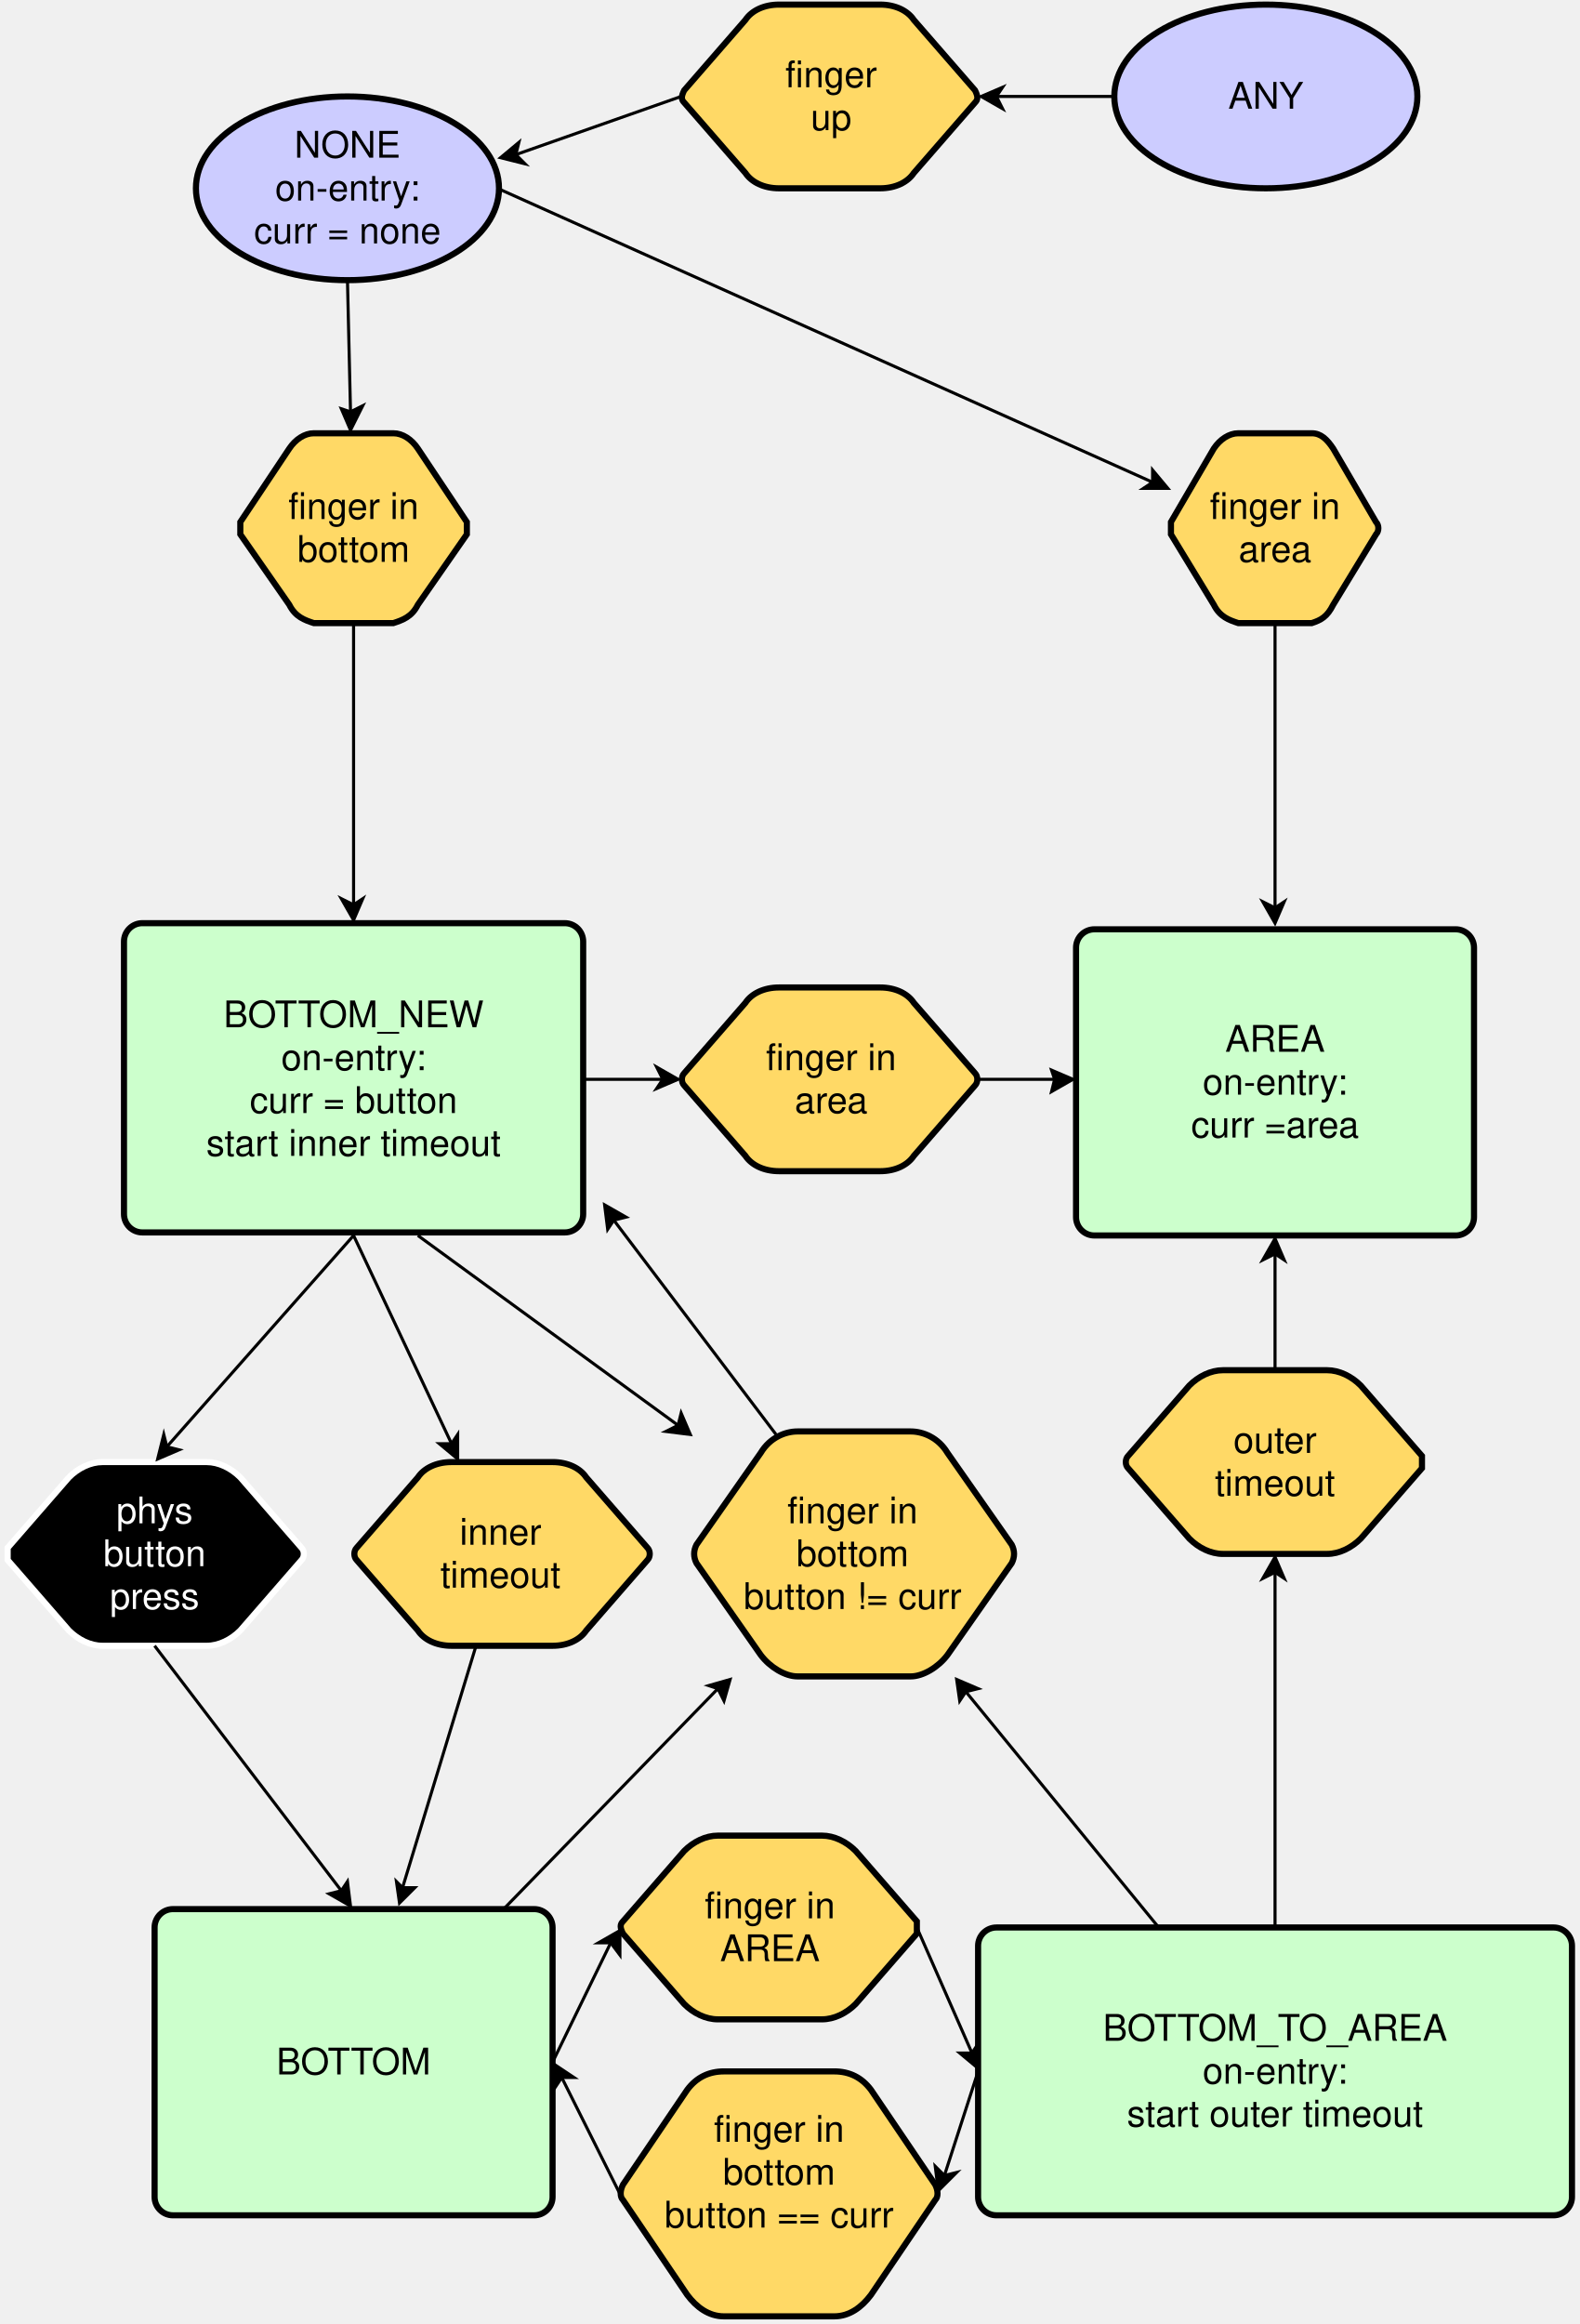
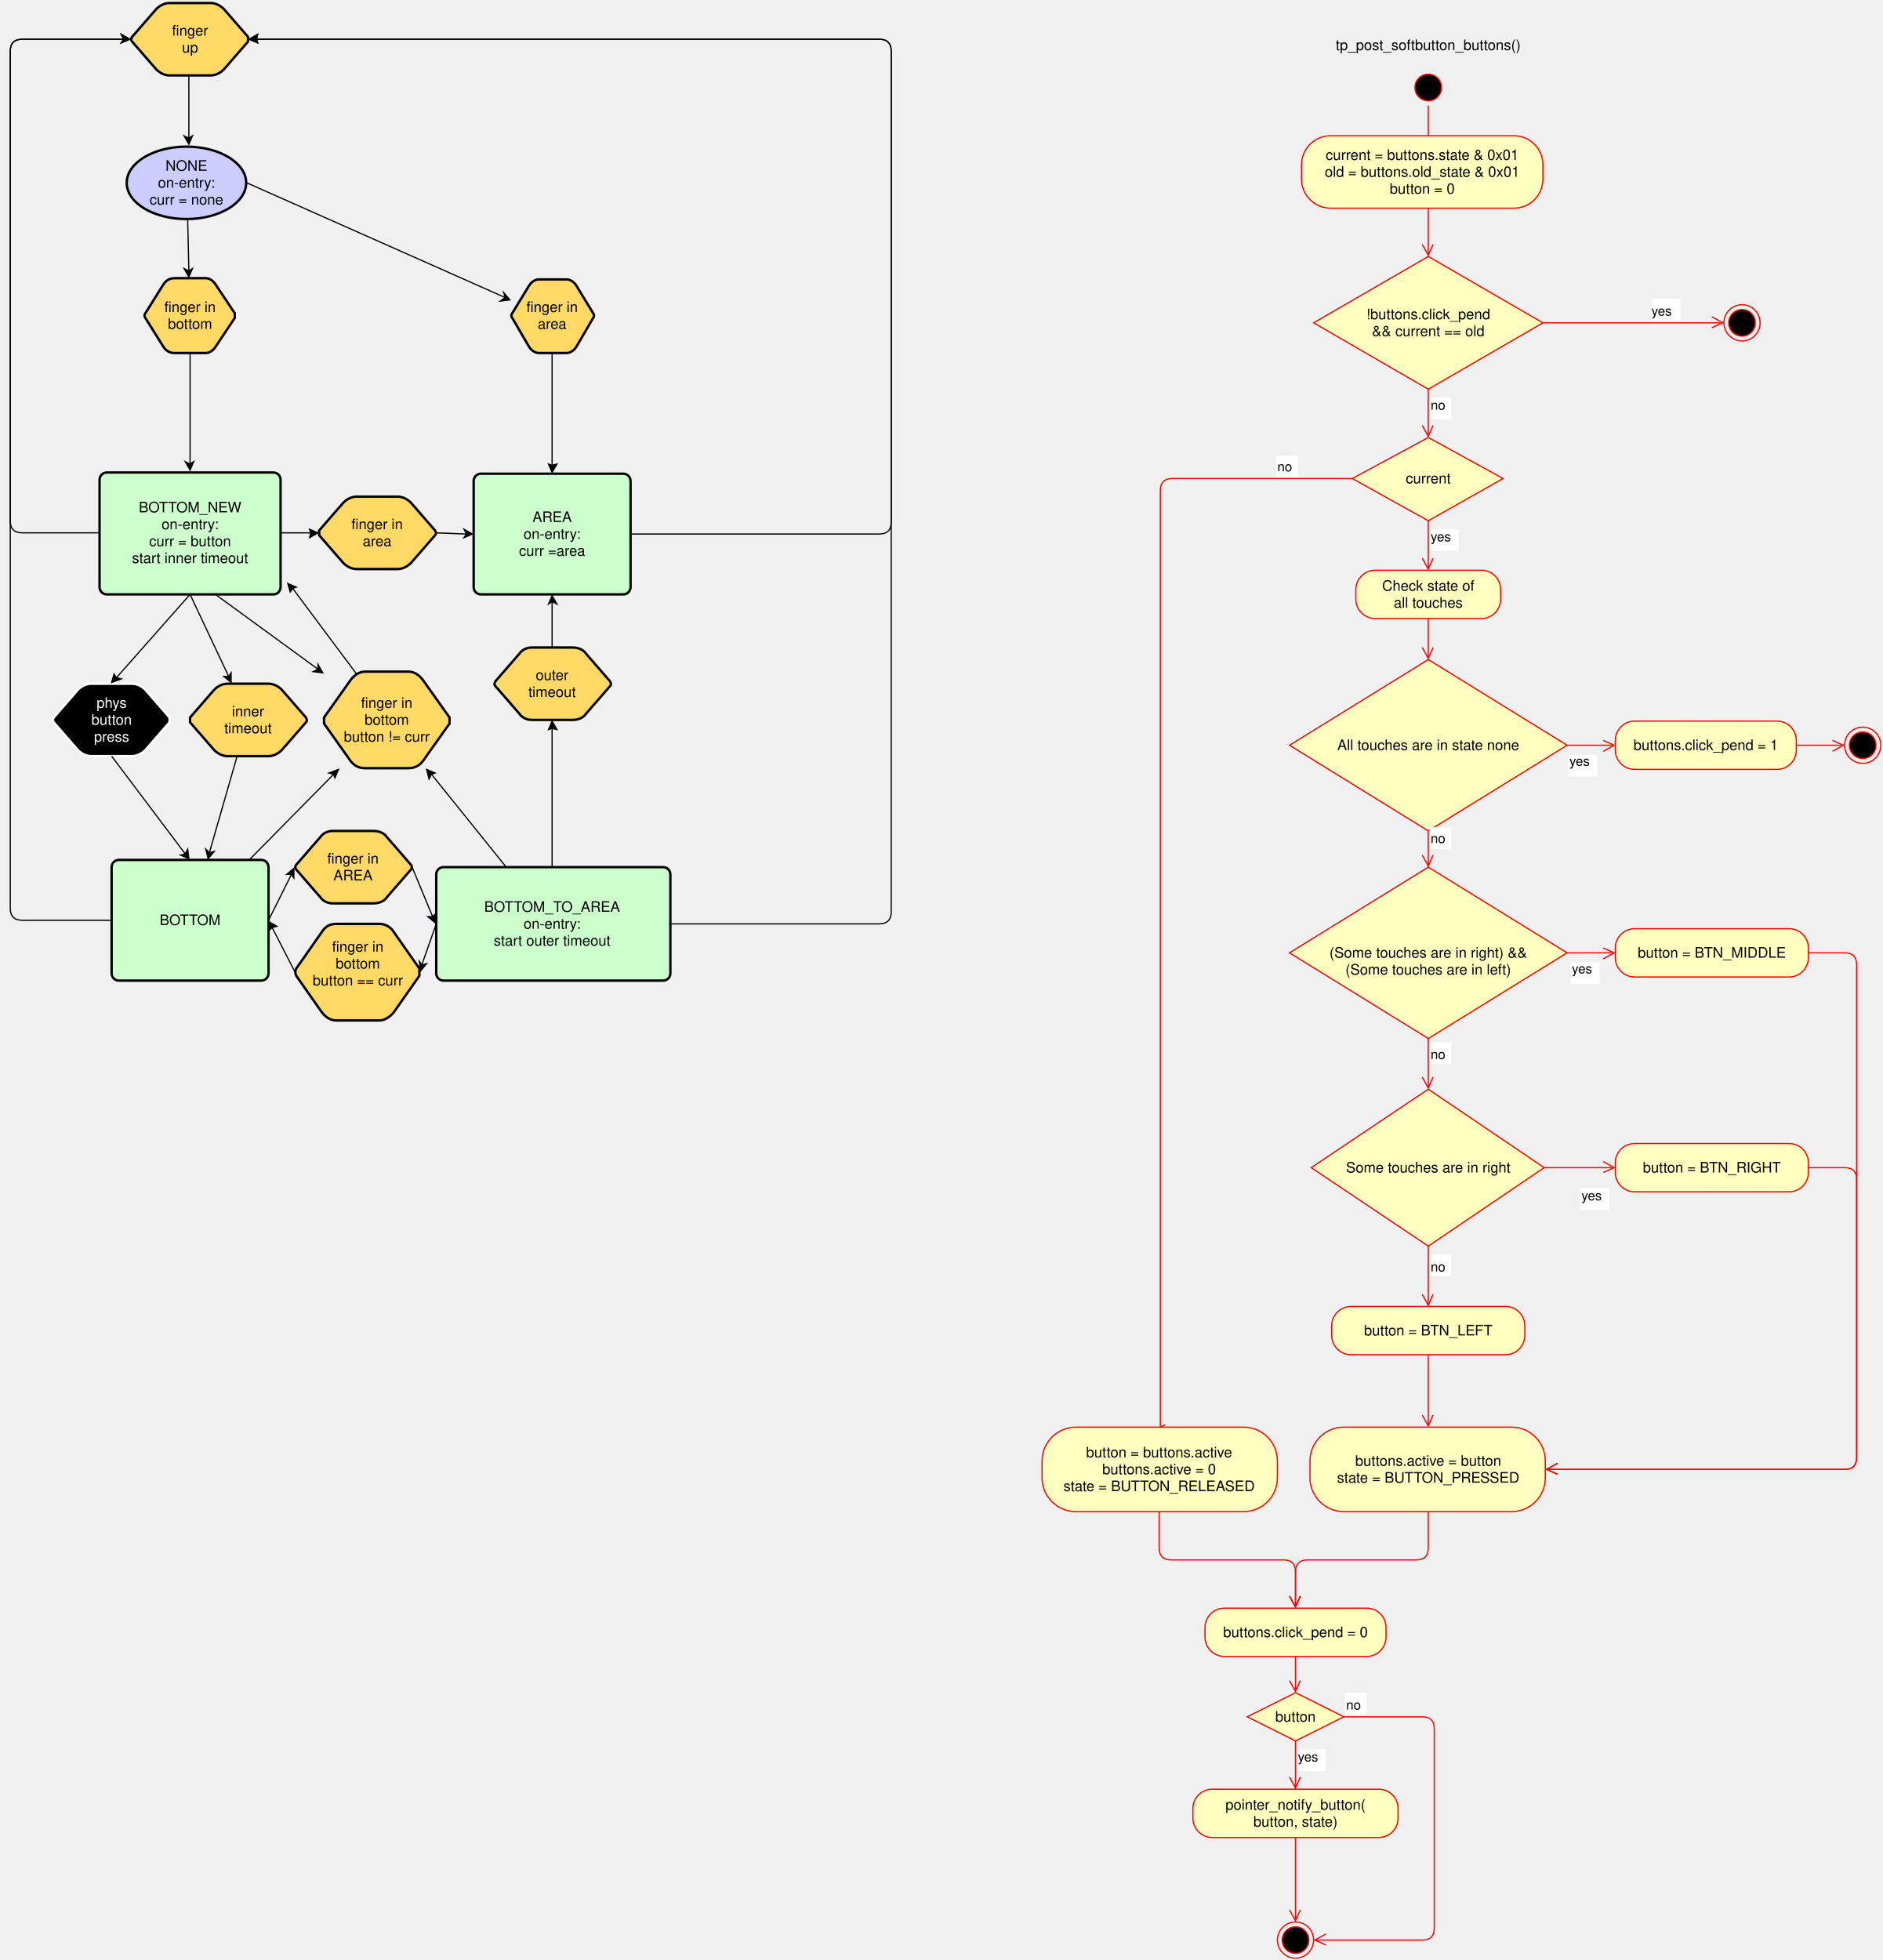
- <svg xmlns="http://www.w3.org/2000/svg" width="516px" height="759px" version="1.1">
+ <svg xmlns="http://www.w3.org/2000/svg" width="1560px" height="1624px" version="1.1">
  <defs />
  <g transform="translate(0.5,0.5)">
-     <path d="M 190 352 L 216 352" fill="none" stroke="#000000" stroke-miterlimit="10" pointer-events="none" />
-     <path d="M 221 352 L 214 355 L 216 352 L 214 348 Z" fill="#000000" stroke="#000000" stroke-miterlimit="10" pointer-events="none" />
-     <ellipse cx="113" cy="61" rx="49.5" ry="30" fill="#ccccff" stroke="#000000" stroke-width="2" pointer-events="none" />
-     <g fill="#000000" font-family="Helvetica" text-anchor="middle" font-size="12px">
-       <text x="113" y="51">
+     <path d="M 232 441 L 257 441" fill="none" stroke="#000000" stroke-miterlimit="10" pointer-events="none" />
+     <path d="M 263 441 L 256 445 L 257 441 L 256 438 Z" fill="#000000" stroke="#000000" stroke-miterlimit="10" pointer-events="none" />
+     <ellipse cx="154" cy="151" rx="49.5" ry="30" fill="#ccccff" stroke="#000000" stroke-width="2" pointer-events="none" />
+     <g fill="#000000" font-family="Helvetica" text-anchor="middle" font-size="12px">
+       <text x="154" y="141">
NONE</text>
-       <text x="113" y="65">
+       <text x="154" y="155">
on-entry:</text>
-       <text x="113" y="79">
+       <text x="154" y="169">
curr = none</text>
    </g>
-     <rect x="40" y="301" width="150" height="101" rx="6" ry="6" fill="#ccffcc" stroke="#000000" stroke-width="2" pointer-events="none" />
-     <g fill="#000000" font-family="Helvetica" text-anchor="middle" font-size="12px">
-       <text x="115" y="335">
+     <rect x="82" y="391" width="150" height="101" rx="6" ry="6" fill="#ccffcc" stroke="#000000" stroke-width="2" pointer-events="none" />
+     <g fill="#000000" font-family="Helvetica" text-anchor="middle" font-size="12px">
+       <text x="157" y="424">
BOTTOM_NEW</text>
-       <text x="115" y="349">
+       <text x="157" y="438">
on-entry:</text>
-       <text x="115" y="363">
+       <text x="157" y="452">
curr = button</text>
-       <text x="115" y="377">
+       <text x="157" y="466">
start inner timeout</text>
    </g>
-     <rect x="351" y="303" width="130" height="100" rx="6" ry="6" fill="#ccffcc" stroke="#000000" stroke-width="2" pointer-events="none" />
-     <g fill="#000000" font-family="Helvetica" text-anchor="middle" font-size="12px">
-       <text x="416" y="343">
+     <rect x="392" y="392" width="130" height="100" rx="6" ry="6" fill="#ccffcc" stroke="#000000" stroke-width="2" pointer-events="none" />
+     <g fill="#000000" font-family="Helvetica" text-anchor="middle" font-size="12px">
+       <text x="457" y="432">
AREA</text>
-       <text x="416" y="357">
+       <text x="457" y="446">
on-entry:</text>
-       <text x="416" y="371">
+       <text x="457" y="460">
curr =area</text>
    </g>
-     <path d="M 243 327 C 245 324 249 322 254 322 L 287 322 C 292 322 296 324 298 327 L 318 350 C 319 351 319 353 318 354 L 298 377 C 296 380 292 382 287 382 L 254 382 C 249 382 245 380 243 377 L 223 354 C 222 353 222 351 223 350 L 243 327 Z" fill="#ffd966" stroke="#000000" stroke-width="2" stroke-miterlimit="10" pointer-events="none" />
-     <g fill="#000000" font-family="Helvetica" text-anchor="middle" font-size="12px">
-       <text x="271" y="349">
- finger in</text>
-       <text x="271" y="363">
+     <path d="M 284 416 C 287 413 291 411 295 411 L 329 411 C 333 411 337 413 340 416 L 360 439 C 361 441 361 442 360 443 L 340 466 C 337 469 333 471 329 471 L 295 471 C 291 471 287 469 284 466 L 264 443 C 264 442 264 441 264 439 L 284 416 Z" fill="#ffd966" stroke="#000000" stroke-width="2" stroke-miterlimit="10" pointer-events="none" />
+     <g fill="#000000" font-family="Helvetica" text-anchor="middle" font-size="12px">
+       <text x="312" y="438">
+ finger in</text>
+       <text x="312" y="452">
area</text>
    </g>
-     <rect x="50" y="623" width="130" height="100" rx="6" ry="6" fill="#ccffcc" stroke="#000000" stroke-width="2" pointer-events="none" />
-     <g fill="#000000" font-family="Helvetica" text-anchor="middle" font-size="12px">
-       <text x="115" y="677">
+     <rect x="92" y="712" width="130" height="100" rx="6" ry="6" fill="#ccffcc" stroke="#000000" stroke-width="2" pointer-events="none" />
+     <g fill="#000000" font-family="Helvetica" text-anchor="middle" font-size="12px">
+       <text x="157" y="766">
BOTTOM</text>
    </g>
-     <path d="M 243 6 C 245 3 249 1 254 1 L 287 1 C 292 1 296 3 298 6 L 318 29 C 319 31 319 32 318 33 L 298 56 C 296 59 292 61 287 61 L 254 61 C 249 61 245 59 243 56 L 223 33 C 222 32 222 31 223 29 L 243 6 Z" fill="#ffd966" stroke="#000000" stroke-width="2" stroke-miterlimit="10" pointer-events="none" />
-     <g fill="#000000" font-family="Helvetica" text-anchor="middle" font-size="12px">
-       <text x="271" y="28">
+     <path d="M 129 7 C 132 4 136 2 140 2 L 174 2 C 178 2 182 4 185 7 L 205 30 C 205 31 205 33 205 34 L 185 57 C 182 60 178 62 174 62 L 140 62 C 136 62 132 60 129 57 L 109 34 C 108 33 108 31 109 30 L 129 7 Z" fill="#ffd966" stroke="#000000" stroke-width="2" stroke-miterlimit="10" pointer-events="none" />
+     <g fill="#000000" font-family="Helvetica" text-anchor="middle" font-size="12px">
+       <text x="157" y="29">
finger</text>
-       <text x="271" y="42">
+       <text x="157" y="43">
up</text>
    </g>
-     <path d="M 22 482 C 25 479 29 477 33 477 L 67 477 C 71 477 75 479 78 482 L 98 505 C 99 506 99 508 98 509 L 78 532 C 75 535 71 537 67 537 L 33 537 C 29 537 25 535 22 532 L 2 509 C 2 508 2 506 2 505 L 22 482 Z" fill="#000000" stroke="#ffffff" stroke-width="2" stroke-miterlimit="10" pointer-events="none" />
+     <path d="M 64 571 C 67 568 71 566 75 566 L 109 566 C 113 566 117 568 120 571 L 140 594 C 140 596 140 597 140 598 L 120 621 C 117 624 113 626 109 626 L 75 626 C 71 626 67 624 64 621 L 44 598 C 43 597 43 596 44 594 L 64 571 Z" fill="#000000" stroke="#ffffff" stroke-width="2" stroke-miterlimit="10" pointer-events="none" />
    <g fill="#FFFFFF" font-family="Helvetica" text-anchor="middle" font-size="12px">
-       <text x="50" y="497">
+       <text x="92" y="586">
phys</text>
-       <text x="50" y="511">
+       <text x="92" y="600">
button</text>
-       <text x="50" y="525">
+       <text x="92" y="614">
press</text>
    </g>
-     <path d="M 319 352 L 344 352" fill="none" stroke="#000000" stroke-miterlimit="10" pointer-events="none" />
-     <path d="M 350 352 L 343 356 L 344 352 L 343 349 Z" fill="#000000" stroke="#000000" stroke-miterlimit="10" pointer-events="none" />
-     <path d="M 136 482 C 138 479 142 477 147 477 L 180 477 C 185 477 189 479 191 482 L 211 505 C 212 506 212 508 211 509 L 191 532 C 189 535 185 537 180 537 L 147 537 C 142 537 138 535 136 532 L 116 509 C 115 508 115 506 116 505 L 136 482 Z" fill="#ffd966" stroke="#000000" stroke-width="2" stroke-miterlimit="10" pointer-events="none" />
-     <g fill="#000000" font-family="Helvetica" text-anchor="middle" font-size="12px">
-       <text x="163" y="504">
+     <path d="M 361 441 L 386 442" fill="none" stroke="#000000" stroke-miterlimit="10" pointer-events="none" />
+     <path d="M 391 442 L 384 445 L 386 442 L 384 438 Z" fill="#000000" stroke="#000000" stroke-miterlimit="10" pointer-events="none" />
+     <path d="M 177 571 C 180 568 184 566 188 566 L 222 566 C 226 566 230 568 233 571 L 253 594 C 254 596 254 597 253 598 L 233 621 C 230 624 226 626 222 626 L 188 626 C 184 626 180 624 177 621 L 157 598 C 157 597 157 596 157 594 L 177 571 Z" fill="#ffd966" stroke="#000000" stroke-width="2" stroke-miterlimit="10" pointer-events="none" />
+     <g fill="#000000" font-family="Helvetica" text-anchor="middle" font-size="12px">
+       <text x="205" y="593">
inner</text>
-       <text x="163" y="518">
+       <text x="205" y="607">
timeout</text>
    </g>
-     <path d="M 115 403 L 147 471" fill="none" stroke="#000000" stroke-miterlimit="10" pointer-events="none" />
-     <path d="M 149 476 L 143 471 L 147 471 L 149 468 Z" fill="#000000" stroke="#000000" stroke-miterlimit="10" pointer-events="none" />
-     <path d="M 155 537 L 131 616" fill="none" stroke="#000000" stroke-miterlimit="10" pointer-events="none" />
-     <path d="M 130 621 L 129 614 L 131 616 L 135 616 Z" fill="#000000" stroke="#000000" stroke-miterlimit="10" pointer-events="none" />
-     <path d="M 223 604 C 226 601 230 599 234 599 L 268 599 C 272 599 276 601 279 604 L 299 627 C 299 628 299 629 299 631 L 279 654 C 276 657 272 659 268 659 L 234 659 C 230 659 226 657 223 654 L 203 631 C 202 629 202 628 203 627 L 223 604 Z" fill="#ffd966" stroke="#000000" stroke-width="2" stroke-miterlimit="10" pointer-events="none" />
-     <g fill="#000000" font-family="Helvetica" text-anchor="middle" font-size="12px">
-       <text x="251" y="626">
- finger in</text>
-       <text x="251" y="640">
+     <path d="M 157 492 L 189 560" fill="none" stroke="#000000" stroke-miterlimit="10" pointer-events="none" />
+     <path d="M 191 565 L 185 560 L 189 560 L 191 557 Z" fill="#000000" stroke="#000000" stroke-miterlimit="10" pointer-events="none" />
+     <path d="M 196 626 L 173 706" fill="none" stroke="#000000" stroke-miterlimit="10" pointer-events="none" />
+     <path d="M 172 711 L 170 703 L 173 706 L 177 705 Z" fill="#000000" stroke="#000000" stroke-miterlimit="10" pointer-events="none" />
+     <path d="M 265 693 C 267 690 271 688 275 688 L 309 688 C 314 688 318 690 320 693 L 340 716 C 341 717 341 719 340 720 L 320 743 C 318 746 314 748 309 748 L 275 748 C 271 748 267 746 265 743 L 245 720 C 244 719 244 717 245 716 L 265 693 Z" fill="#ffd966" stroke="#000000" stroke-width="2" stroke-miterlimit="10" pointer-events="none" />
+     <g fill="#000000" font-family="Helvetica" text-anchor="middle" font-size="12px">
+       <text x="292" y="715">
+ finger in</text>
+       <text x="292" y="729">
AREA</text>
    </g>
-     <path d="M 180 673 L 199 634" fill="none" stroke="#000000" stroke-miterlimit="10" pointer-events="none" />
-     <path d="M 202 630 L 202 638 L 199 634 L 195 634 Z" fill="#000000" stroke="#000000" stroke-miterlimit="10" pointer-events="none" />
-     <rect x="319" y="629" width="194" height="94" rx="6" ry="6" fill="#ccffcc" stroke="#000000" stroke-width="2" pointer-events="none" />
-     <g fill="#000000" font-family="Helvetica" text-anchor="middle" font-size="12px">
-       <text x="416" y="666">
+     <path d="M 222 762 L 241 724" fill="none" stroke="#000000" stroke-miterlimit="10" pointer-events="none" />
+     <path d="M 243 719 L 243 727 L 241 724 L 237 724 Z" fill="#000000" stroke="#000000" stroke-miterlimit="10" pointer-events="none" />
+     <rect x="361" y="718" width="194" height="94" rx="6" ry="6" fill="#ccffcc" stroke="#000000" stroke-width="2" pointer-events="none" />
+     <g fill="#000000" font-family="Helvetica" text-anchor="middle" font-size="12px">
+       <text x="457" y="755">
BOTTOM_TO_AREA</text>
-       <text x="416" y="680">
+       <text x="457" y="769">
on-entry:</text>
-       <text x="416" y="694">
+       <text x="457" y="783">
start outer timeout</text>
    </g>
-     <path d="M 299 629 L 317 670" fill="none" stroke="#000000" stroke-miterlimit="10" pointer-events="none" />
-     <path d="M 319 675 L 313 670 L 317 670 L 319 667 Z" fill="#000000" stroke="#000000" stroke-miterlimit="10" pointer-events="none" />
-     <path d="M 388 452 C 391 449 395 447 399 447 L 433 447 C 437 447 441 449 444 452 L 464 475 C 464 476 464 478 464 479 L 444 502 C 441 505 437 507 433 507 L 399 507 C 395 507 391 505 388 502 L 368 479 C 367 478 367 476 368 475 L 388 452 Z" fill="#ffd966" stroke="#000000" stroke-width="2" stroke-miterlimit="10" pointer-events="none" />
-     <g fill="#000000" font-family="Helvetica" text-anchor="middle" font-size="12px">
-       <text x="416" y="474">
+     <path d="M 341 718 L 358 759" fill="none" stroke="#000000" stroke-miterlimit="10" pointer-events="none" />
+     <path d="M 360 764 L 354 759 L 358 759 L 361 756 Z" fill="#000000" stroke="#000000" stroke-miterlimit="10" pointer-events="none" />
+     <path d="M 430 541 C 432 538 436 536 440 536 L 474 536 C 479 536 483 538 485 541 L 505 564 C 506 566 506 567 505 568 L 485 591 C 483 594 479 596 474 596 L 440 596 C 436 596 432 594 430 591 L 410 568 C 409 567 409 566 410 564 L 430 541 Z" fill="#ffd966" stroke="#000000" stroke-width="2" stroke-miterlimit="10" pointer-events="none" />
+     <g fill="#000000" font-family="Helvetica" text-anchor="middle" font-size="12px">
+       <text x="457" y="563">
outer</text>
-       <text x="416" y="488">
+       <text x="457" y="577">
timeout</text>
    </g>
-     <path d="M 416 629 L 416 513" fill="none" stroke="#000000" stroke-miterlimit="10" pointer-events="none" />
-     <path d="M 416 508 L 419 515 L 416 513 L 412 515 Z" fill="#000000" stroke="#000000" stroke-miterlimit="10" pointer-events="none" />
-     <path d="M 416 447 L 416 409" fill="none" stroke="#000000" stroke-miterlimit="10" pointer-events="none" />
-     <path d="M 416 404 L 419 411 L 416 409 L 412 411 Z" fill="#000000" stroke="#000000" stroke-miterlimit="10" pointer-events="none" />
-     <path d="M 94 146 C 96 143 99 141 102 141 L 128 141 C 131 141 134 143 136 146 L 152 170 C 152 171 152 172 152 174 L 136 197 C 134 201 131 202 128 203 L 102 203 C 99 202 96 201 94 197 L 78 174 C 78 172 78 171 78 170 L 94 146 Z" fill="#ffd966" stroke="#000000" stroke-width="2" stroke-miterlimit="10" pointer-events="none" />
-     <g fill="#000000" font-family="Helvetica" text-anchor="middle" font-size="12px">
-       <text x="115" y="169">
- finger in</text>
-       <text x="115" y="183">
+     <path d="M 457 718 L 457 603" fill="none" stroke="#000000" stroke-miterlimit="10" pointer-events="none" />
+     <path d="M 457 597 L 461 604 L 457 603 L 454 604 Z" fill="#000000" stroke="#000000" stroke-miterlimit="10" pointer-events="none" />
+     <path d="M 457 536 L 457 498" fill="none" stroke="#000000" stroke-miterlimit="10" pointer-events="none" />
+     <path d="M 457 493 L 461 500 L 457 498 L 454 500 Z" fill="#000000" stroke="#000000" stroke-miterlimit="10" pointer-events="none" />
+     <path d="M 135 235 C 137 232 140 230 144 230 L 170 230 C 173 230 176 232 178 235 L 194 259 C 194 260 194 262 194 263 L 178 287 C 176 290 173 292 170 292 L 144 292 C 140 292 137 290 135 287 L 120 263 C 119 262 119 260 120 259 L 135 235 Z" fill="#ffd966" stroke="#000000" stroke-width="2" stroke-miterlimit="10" pointer-events="none" />
+     <g fill="#000000" font-family="Helvetica" text-anchor="middle" font-size="12px">
+       <text x="157" y="258">
+ finger in</text>
+       <text x="157" y="272">
bottom</text>
    </g>
-     <path d="M 113 91 L 114 134" fill="none" stroke="#000000" stroke-miterlimit="10" pointer-events="none" />
-     <path d="M 114 140 L 111 133 L 114 134 L 118 132 Z" fill="#000000" stroke="#000000" stroke-miterlimit="10" pointer-events="none" />
-     <path d="M 115 203 L 115 295" fill="none" stroke="#000000" stroke-miterlimit="10" pointer-events="none" />
-     <path d="M 115 300 L 111 293 L 115 295 L 118 293 Z" fill="#000000" stroke="#000000" stroke-miterlimit="10" pointer-events="none" />
-     <path d="M 396 146 C 398 143 401 141 404 141 L 428 141 C 431 141 433 143 435 146 L 449 170 C 450 171 450 173 449 174 L 435 197 C 433 201 431 202 428 203 L 404 203 C 401 202 398 201 396 197 L 382 174 C 382 173 382 171 382 170 L 396 146 Z" fill="#ffd966" stroke="#000000" stroke-width="2" stroke-miterlimit="10" pointer-events="none" />
-     <g fill="#000000" font-family="Helvetica" text-anchor="middle" font-size="12px">
-       <text x="416" y="169">
- finger in</text>
-       <text x="416" y="183">
+     <path d="M 155 181 L 156 224" fill="none" stroke="#000000" stroke-miterlimit="10" pointer-events="none" />
+     <path d="M 156 229 L 152 222 L 156 224 L 159 222 Z" fill="#000000" stroke="#000000" stroke-miterlimit="10" pointer-events="none" />
+     <path d="M 157 292 L 157 384" fill="none" stroke="#000000" stroke-miterlimit="10" pointer-events="none" />
+     <path d="M 157 389 L 153 382 L 157 384 L 160 382 Z" fill="#000000" stroke="#000000" stroke-miterlimit="10" pointer-events="none" />
+     <path d="M 438 236 C 440 233 443 231 446 231 L 469 231 C 472 231 475 233 477 236 L 491 259 C 492 260 492 262 491 263 L 477 287 C 475 290 472 292 469 292 L 446 292 C 443 292 440 290 438 287 L 424 263 C 423 262 423 260 424 259 L 438 236 Z" fill="#ffd966" stroke="#000000" stroke-width="2" stroke-miterlimit="10" pointer-events="none" />
+     <g fill="#000000" font-family="Helvetica" text-anchor="middle" font-size="12px">
+       <text x="457" y="258">
+ finger in</text>
+       <text x="457" y="272">
area</text>
    </g>
-     <path d="M 416 203 L 416 296" fill="none" stroke="#000000" stroke-miterlimit="10" pointer-events="none" />
-     <path d="M 416 301 L 412 294 L 416 296 L 419 294 Z" fill="#000000" stroke="#000000" stroke-miterlimit="10" pointer-events="none" />
-     <path d="M 162 61 L 376 157" fill="none" stroke="#000000" stroke-miterlimit="10" pointer-events="none" />
-     <path d="M 381 159 L 373 159 L 376 157 L 376 153 Z" fill="#000000" stroke="#000000" stroke-miterlimit="10" pointer-events="none" />
-     <path d="M 248 474 C 251 469 256 467 260 467 L 297 467 C 301 467 306 469 309 474 L 330 504 C 331 506 331 508 330 510 L 309 540 C 306 544 301 547 297 547 L 260 547 C 256 547 251 544 248 540 L 227 510 C 226 508 226 506 227 504 L 248 474 Z" fill="#ffd966" stroke="#000000" stroke-width="2" stroke-miterlimit="10" pointer-events="none" />
-     <g fill="#000000" font-family="Helvetica" text-anchor="middle" font-size="12px">
-       <text x="278" y="497">
- finger in</text>
-       <text x="278" y="511">
+     <path d="M 457 292 L 457 385" fill="none" stroke="#000000" stroke-miterlimit="10" pointer-events="none" />
+     <path d="M 457 391 L 454 384 L 457 385 L 461 384 Z" fill="#000000" stroke="#000000" stroke-miterlimit="10" pointer-events="none" />
+     <path d="M 204 151 L 418 246" fill="none" stroke="#000000" stroke-miterlimit="10" pointer-events="none" />
+     <path d="M 422 248 L 414 249 L 418 246 L 417 242 Z" fill="#000000" stroke="#000000" stroke-miterlimit="10" pointer-events="none" />
+     <path d="M 290 563 C 293 559 297 556 302 556 L 338 556 C 343 556 347 559 350 563 L 372 594 C 372 595 372 597 372 599 L 350 630 C 347 634 343 636 338 636 L 302 636 C 297 636 293 634 290 630 L 268 599 C 268 597 268 595 268 594 L 290 563 Z" fill="#ffd966" stroke="#000000" stroke-width="2" stroke-miterlimit="10" pointer-events="none" />
+     <g fill="#000000" font-family="Helvetica" text-anchor="middle" font-size="12px">
+       <text x="320" y="586">
+ finger in</text>
+       <text x="320" y="600">
bottom</text>
-       <text x="278" y="525">
+       <text x="320" y="614">
button != curr</text>
    </g>
-     <path d="M 253 468 L 200 398" fill="none" stroke="#000000" stroke-miterlimit="10" pointer-events="none" />
-     <path d="M 197 393 L 204 397 L 200 398 L 198 401 Z" fill="#000000" stroke="#000000" stroke-miterlimit="10" pointer-events="none" />
-     <path d="M 378 629 L 315 552" fill="none" stroke="#000000" stroke-miterlimit="10" pointer-events="none" />
-     <path d="M 312 548 L 319 551 L 315 552 L 313 555 Z" fill="#000000" stroke="#000000" stroke-miterlimit="10" pointer-events="none" />
-     <ellipse cx="413" cy="31" rx="49.5" ry="30" fill="#ccccff" stroke="#000000" stroke-width="2" pointer-events="none" />
-     <g fill="#000000" font-family="Helvetica" text-anchor="middle" font-size="12px">
-       <text x="413" y="35">
- ANY</text>
-     </g>
-     <path d="M 364 31 L 325 31" fill="none" stroke="#000000" stroke-miterlimit="10" pointer-events="none" />
-     <path d="M 320 31 L 327 28 L 325 31 L 327 35 Z" fill="#000000" stroke="#000000" stroke-miterlimit="10" pointer-events="none" />
-     <path d="M 222 31 L 168 50" fill="none" stroke="#000000" stroke-miterlimit="10" pointer-events="none" />
-     <path d="M 163 51 L 169 46 L 168 50 L 171 53 Z" fill="#000000" stroke="#000000" stroke-miterlimit="10" pointer-events="none" />
-     <path d="M 50 537 L 111 617" fill="none" stroke="#000000" stroke-miterlimit="10" pointer-events="none" />
-     <path d="M 114 622 L 107 618 L 111 617 L 113 614 Z" fill="#000000" stroke="#000000" stroke-miterlimit="10" pointer-events="none" />
-     <path d="M 115 403 L 54 472" fill="none" stroke="#000000" stroke-miterlimit="10" pointer-events="none" />
-     <path d="M 51 476 L 53 468 L 54 472 L 58 473 Z" fill="#000000" stroke="#000000" stroke-miterlimit="10" pointer-events="none" />
-     <path d="M 224 682 C 227 678 231 676 236 676 L 272 676 C 277 676 281 678 284 682 L 305 713 C 306 715 306 717 305 718 L 284 749 C 281 753 277 756 272 756 L 236 756 C 231 756 227 753 224 749 L 203 718 C 202 717 202 715 203 713 L 224 682 Z" fill="#ffd966" stroke="#000000" stroke-width="2" stroke-miterlimit="10" pointer-events="none" />
-     <g fill="#000000" font-family="Helvetica" text-anchor="middle" font-size="12px">
-       <text x="254" y="699">
- finger in</text>
-       <text x="254" y="713">
+     <path d="M 295 558 L 242 487" fill="none" stroke="#000000" stroke-miterlimit="10" pointer-events="none" />
+     <path d="M 238 483 L 245 486 L 242 487 L 240 490 Z" fill="#000000" stroke="#000000" stroke-miterlimit="10" pointer-events="none" />
+     <path d="M 419 718 L 357 641" fill="none" stroke="#000000" stroke-miterlimit="10" pointer-events="none" />
+     <path d="M 353 637 L 360 640 L 357 641 L 355 645 Z" fill="#000000" stroke="#000000" stroke-miterlimit="10" pointer-events="none" />
+     <path d="M 92 626 L 153 707" fill="none" stroke="#000000" stroke-miterlimit="10" pointer-events="none" />
+     <path d="M 156 711 L 149 708 L 153 707 L 155 703 Z" fill="#000000" stroke="#000000" stroke-miterlimit="10" pointer-events="none" />
+     <path d="M 157 492 L 96 561" fill="none" stroke="#000000" stroke-miterlimit="10" pointer-events="none" />
+     <path d="M 92 565 L 94 558 L 96 561 L 100 562 Z" fill="#000000" stroke="#000000" stroke-miterlimit="10" pointer-events="none" />
+     <path d="M 266 772 C 269 767 273 765 278 765 L 314 765 C 318 765 323 767 326 772 L 347 802 C 347 804 347 806 347 808 L 326 838 C 323 842 318 845 314 845 L 278 845 C 273 845 269 842 266 838 L 245 808 C 244 806 244 804 245 802 L 266 772 Z" fill="#ffd966" stroke="#000000" stroke-width="2" stroke-miterlimit="10" pointer-events="none" />
+     <g fill="#000000" font-family="Helvetica" text-anchor="middle" font-size="12px">
+       <text x="296" y="788">
+ finger in</text>
+       <text x="296" y="802">
bottom</text>
-       <text x="254" y="727">
+       <text x="296" y="816">
button == curr</text>
    </g>
-     <path d="M 319 676 L 308 710" fill="none" stroke="#000000" stroke-miterlimit="10" pointer-events="none" />
-     <path d="M 306 715 L 305 707 L 308 710 L 312 709 Z" fill="#000000" stroke="#000000" stroke-miterlimit="10" pointer-events="none" />
-     <path d="M 202 716 L 183 678" fill="none" stroke="#000000" stroke-miterlimit="10" pointer-events="none" />
-     <path d="M 181 674 L 187 678 L 183 678 L 181 681 Z" fill="#000000" stroke="#000000" stroke-miterlimit="10" pointer-events="none" />
-     <path d="M 164 623 L 234 551" fill="none" stroke="#000000" stroke-miterlimit="10" pointer-events="none" />
-     <path d="M 238 548 L 236 555 L 234 551 L 231 550 Z" fill="#000000" stroke="#000000" stroke-miterlimit="10" pointer-events="none" />
-     <path d="M 136 403 L 221 465" fill="none" stroke="#000000" stroke-miterlimit="10" pointer-events="none" />
-     <path d="M 225 468 L 217 467 L 221 465 L 222 461 Z" fill="#000000" stroke="#000000" stroke-miterlimit="10" pointer-events="none" />
+     <path d="M 361 765 L 349 799" fill="none" stroke="#000000" stroke-miterlimit="10" pointer-events="none" />
+     <path d="M 348 804 L 347 796 L 349 799 L 353 798 Z" fill="#000000" stroke="#000000" stroke-miterlimit="10" pointer-events="none" />
+     <path d="M 244 805 L 225 768" fill="none" stroke="#000000" stroke-miterlimit="10" pointer-events="none" />
+     <path d="M 222 763 L 229 767 L 225 768 L 222 771 Z" fill="#000000" stroke="#000000" stroke-miterlimit="10" pointer-events="none" />
+     <path d="M 206 712 L 276 641" fill="none" stroke="#000000" stroke-miterlimit="10" pointer-events="none" />
+     <path d="M 280 637 L 277 644 L 276 641 L 272 640 Z" fill="#000000" stroke="#000000" stroke-miterlimit="10" pointer-events="none" />
+     <path d="M 178 492 L 263 554" fill="none" stroke="#000000" stroke-miterlimit="10" pointer-events="none" />
+     <path d="M 267 557 L 259 556 L 263 554 L 263 550 Z" fill="#000000" stroke="#000000" stroke-miterlimit="10" pointer-events="none" />
+     <path d="M 554 765 L 728 765 Q 738 765 738 755 L 738 42 Q 738 32 728 32 L 212 32" fill="none" stroke="#000000" stroke-miterlimit="10" pointer-events="none" />
+     <path d="M 206 32 L 213 28 L 212 32 L 213 35 Z" fill="#000000" stroke="#000000" stroke-miterlimit="10" pointer-events="none" />
+     <path d="M 92 762 L 18 762 Q 8 762 8 752 L 8 42 Q 8 32 18 32 L 102 32" fill="none" stroke="#000000" stroke-miterlimit="10" pointer-events="none" />
+     <path d="M 107 32 L 100 35 L 102 32 L 100 28 Z" fill="#000000" stroke="#000000" stroke-miterlimit="10" pointer-events="none" />
+     <path d="M 522 442 L 728 442 Q 738 442 738 432 L 738 42 Q 738 32 728 32 L 212 32" fill="none" stroke="#000000" stroke-miterlimit="10" pointer-events="none" />
+     <path d="M 206 32 L 213 28 L 212 32 L 213 35 Z" fill="#000000" stroke="#000000" stroke-miterlimit="10" pointer-events="none" />
+     <path d="M 82 441 L 18 441 Q 8 441 8 431 L 8 42 Q 8 32 18 32 L 102 32" fill="none" stroke="#000000" stroke-miterlimit="10" pointer-events="none" />
+     <path d="M 107 32 L 100 35 L 102 32 L 100 28 Z" fill="#000000" stroke="#000000" stroke-miterlimit="10" pointer-events="none" />
+     <path d="M 156 62 L 156 81 Q 156 91 156 101 L 156 114" fill="none" stroke="#000000" stroke-miterlimit="10" pointer-events="none" />
+     <path d="M 156 119 L 152 112 L 156 114 L 159 112 Z" fill="#000000" stroke="#000000" stroke-miterlimit="10" pointer-events="none" />
+     <rect x="1123" y="472" width="120" height="40" rx="16" ry="16" fill="#ffffc0" stroke="#ff0000" pointer-events="none" />
+     <g fill="#000000" font-family="Helvetica" text-anchor="middle" font-size="12px">
+       <text x="1183" y="489">
+ Check state of</text>
+       <text x="1183" y="503">
+ all touches</text>
+     </g>
+     <path d="M 1183 512 L 1183 520 Q 1183 529 1183 536 L 1183 544" fill="none" stroke="#ff0000" stroke-miterlimit="10" pointer-events="none" />
+     <path d="M 1178 536 L 1183 545 L 1187 536" fill="none" stroke="#ff0000" stroke-miterlimit="10" pointer-events="none" />
+     <ellipse cx="1183" cy="72" rx="11" ry="11" fill="#000000" stroke="#ff0000" pointer-events="none" />
+     <path d="M 1183 87 L 1183 114 Q 1183 124 1183 134 L 1183 160" fill="none" stroke="#ff0000" stroke-miterlimit="10" pointer-events="none" />
+     <path d="M 1178 152 L 1183 161 L 1187 152" fill="none" stroke="#ff0000" stroke-miterlimit="10" pointer-events="none" />
+     <rect x="1133" y="17" width="100" height="40" fill="none" stroke="none" pointer-events="none" />
+     <g fill="#000000" font-family="Helvetica" text-anchor="middle" font-size="12px">
+       <text x="1183" y="41">
+ tp_post_softbutton_buttons()</text>
+     </g>
+     <path d="M 1183 212 L 1278 267 L 1183 322 L 1088 267 Z" fill="#ffffc0" stroke="#ff0000" stroke-miterlimit="10" pointer-events="none" />
+     <g fill="#000000" font-family="Helvetica" text-anchor="middle" font-size="12px">
+       <text x="1183" y="264">
+ !buttons.click_pend</text>
+       <text x="1183" y="278">
+ &amp;&amp; current == old</text>
+     </g>
+     <path d="M 1278 267 L 1338 267 Q 1348 267 1358 267 L 1425 267" fill="none" stroke="#ff0000" stroke-miterlimit="10" pointer-events="none" />
+     <path d="M 1418 271 L 1427 267 L 1418 262" fill="none" stroke="#ff0000" stroke-miterlimit="10" pointer-events="none" />
+     <g fill="#000000" font-family="Helvetica" font-size="11px">
+       <rect fill="#ffffff" stroke="none" x="1368" y="247" width="24" height="18" stroke-width="0" />
+       <text x="1368" y="261">
+ yes</text>
+     </g>
+     <path d="M 1183 322 L 1183 332 Q 1183 342 1183 351 L 1183 360" fill="none" stroke="#ff0000" stroke-miterlimit="10" pointer-events="none" />
+     <path d="M 1178 352 L 1183 361 L 1187 352" fill="none" stroke="#ff0000" stroke-miterlimit="10" pointer-events="none" />
+     <g fill="#000000" font-family="Helvetica" font-size="11px">
+       <rect fill="#ffffff" stroke="none" x="1184" y="329" width="18" height="18" stroke-width="0" />
+       <text x="1185" y="339">
+ no</text>
+     </g>
+     <ellipse cx="1443" cy="267" rx="11" ry="11" fill="#000000" stroke="#ff0000" pointer-events="none" />
+     <ellipse cx="1443" cy="267" rx="15" ry="15" fill="transparent" stroke="#ff0000" pointer-events="none" />
+     <rect x="1078" y="112" width="200" height="60" rx="24" ry="24" fill="#ffffc0" stroke="#ff0000" pointer-events="none" />
+     <g fill="#000000" font-family="Helvetica" text-anchor="middle" font-size="12px">
+       <text x="1178" y="132">
+ current = buttons.state &amp; 0x01</text>
+       <text x="1178" y="146">
+ old = buttons.old_state &amp; 0x01</text>
+       <text x="1178" y="160">
+ button = 0</text>
+     </g>
+     <path d="M 1183 172 L 1183 182 Q 1183 192 1183 201 L 1183 210" fill="none" stroke="#ff0000" stroke-miterlimit="10" pointer-events="none" />
+     <path d="M 1178 202 L 1183 211 L 1187 202" fill="none" stroke="#ff0000" stroke-miterlimit="10" pointer-events="none" />
+     <path d="M 1183 546 L 1298 617 L 1183 688 L 1068 617 Z" fill="#ffffc0" stroke="#ff0000" stroke-miterlimit="10" pointer-events="none" />
+     <g fill="#000000" font-family="Helvetica" text-anchor="middle" font-size="12px">
+       <text x="1183" y="621">
+ All touches are in state none</text>
+     </g>
+     <path d="M 1183 688 L 1183 696 Q 1183 703 1183 709 L 1183 716" fill="none" stroke="#ff0000" stroke-miterlimit="10" pointer-events="none" />
+     <path d="M 1178 708 L 1183 717 L 1187 708" fill="none" stroke="#ff0000" stroke-miterlimit="10" pointer-events="none" />
+     <g fill="#000000" font-family="Helvetica" font-size="11px">
+       <rect fill="#ffffff" stroke="none" x="1184" y="685" width="18" height="18" stroke-width="0" />
+       <text x="1185" y="698">
+ no</text>
+     </g>
+     <path d="M 1298 617 L 1308 617 Q 1318 617 1327 617 L 1335 617" fill="none" stroke="#ff0000" stroke-miterlimit="10" pointer-events="none" />
+     <path d="M 1328 622 L 1337 617 L 1328 613" fill="none" stroke="#ff0000" stroke-miterlimit="10" pointer-events="none" />
+     <g fill="#000000" font-family="Helvetica" font-size="11px">
+       <rect fill="#ffffff" stroke="none" x="1299" y="625" width="24" height="18" stroke-width="0" />
+       <text x="1300" y="634">
+ yes</text>
+     </g>
+     <rect x="1338" y="597" width="150" height="40" rx="16" ry="16" fill="#ffffc0" stroke="#ff0000" pointer-events="none" />
+     <g fill="#000000" font-family="Helvetica" text-anchor="middle" font-size="12px">
+       <text x="1413" y="621">
+ buttons.click_pend = 1</text>
+     </g>
+     <path d="M 1488 617 L 1498 617 Q 1508 617 1517 617 L 1525 617" fill="none" stroke="#ff0000" stroke-miterlimit="10" pointer-events="none" />
+     <path d="M 1518 622 L 1527 617 L 1518 613" fill="none" stroke="#ff0000" stroke-miterlimit="10" pointer-events="none" />
+     <path d="M 1183 718 L 1298 789 L 1183 860 L 1068 789 Z" fill="#ffffc0" stroke="#ff0000" stroke-miterlimit="10" pointer-events="none" />
+     <g fill="#000000" font-family="Helvetica" text-anchor="middle" font-size="12px">
+       <text x="1183" y="793">
+ (Some touches are in right) &amp;&amp;</text>
+       <text x="1183" y="807">
+ (Some touches are in left)</text>
+     </g>
+     <path d="M 1298 789 L 1308 789 Q 1318 789 1327 789 L 1335 789" fill="none" stroke="#ff0000" stroke-miterlimit="10" pointer-events="none" />
+     <path d="M 1328 794 L 1337 789 L 1328 785" fill="none" stroke="#ff0000" stroke-miterlimit="10" pointer-events="none" />
+     <g fill="#000000" font-family="Helvetica" font-size="11px">
+       <rect fill="#ffffff" stroke="none" x="1301" y="797" width="24" height="18" stroke-width="0" />
+       <text x="1302" y="806">
+ yes</text>
+     </g>
+     <rect x="1338" y="769" width="160" height="40" rx="16" ry="16" fill="#ffffc0" stroke="#ff0000" pointer-events="none" />
+     <g fill="#000000" font-family="Helvetica" text-anchor="middle" font-size="12px">
+       <text x="1418" y="793">
+ button = BTN_MIDDLE</text>
+     </g>
+     <path d="M 1498 789 L 1528 789 Q 1538 789 1538 799 L 1538 1207 Q 1538 1217 1528 1217 L 1282 1217" fill="none" stroke="#ff0000" stroke-miterlimit="10" pointer-events="none" />
+     <path d="M 1290 1212 L 1281 1217 L 1290 1221" fill="none" stroke="#ff0000" stroke-miterlimit="10" pointer-events="none" />
+     <path d="M 1183 362 L 1245 396 L 1183 431 L 1120 396 Z" fill="#ffffc0" stroke="#ff0000" stroke-miterlimit="10" pointer-events="none" />
+     <g fill="#000000" font-family="Helvetica" text-anchor="middle" font-size="12px">
+       <text x="1183" y="400">
+ current</text>
+     </g>
+     <path d="M 1120 396 L 971 396 Q 961 396 961 406 L 961 1172 Q 961 1182 961 1182 L 961 1182" fill="none" stroke="#ff0000" stroke-miterlimit="10" pointer-events="none" />
+     <path d="M 965 1180 L 961 1182 L 965 1184" fill="none" stroke="#ff0000" stroke-miterlimit="10" pointer-events="none" />
+     <g fill="#000000" font-family="Helvetica" font-size="11px">
+       <rect fill="#ffffff" stroke="none" x="1057" y="377" width="18" height="18" stroke-width="0" />
+       <text x="1058" y="390">
+ no</text>
+     </g>
+     <path d="M 1183 431 L 1183 441 Q 1183 451 1183 460 L 1183 470" fill="none" stroke="#ff0000" stroke-miterlimit="10" pointer-events="none" />
+     <path d="M 1178 462 L 1183 471 L 1187 462" fill="none" stroke="#ff0000" stroke-miterlimit="10" pointer-events="none" />
+     <g fill="#000000" font-family="Helvetica" font-size="11px">
+       <rect fill="#ffffff" stroke="none" x="1184" y="438" width="24" height="18" stroke-width="0" />
+       <text x="1185" y="448">
+ yes</text>
+     </g>
+     <path d="M 1183 902 L 1279 967 L 1183 1032 L 1086 967 Z" fill="#ffffc0" stroke="#ff0000" stroke-miterlimit="10" pointer-events="none" />
+     <g fill="#000000" font-family="Helvetica" text-anchor="middle" font-size="12px">
+       <text x="1183" y="971">
+ Some touches are in right</text>
+     </g>
+     <path d="M 1279 967 L 1298 967 Q 1308 967 1318 967 L 1335 967" fill="none" stroke="#ff0000" stroke-miterlimit="10" pointer-events="none" />
+     <path d="M 1328 971 L 1337 967 L 1328 962" fill="none" stroke="#ff0000" stroke-miterlimit="10" pointer-events="none" />
+     <g fill="#000000" font-family="Helvetica" font-size="11px">
+       <rect fill="#ffffff" stroke="none" x="1309" y="984" width="24" height="18" stroke-width="0" />
+       <text x="1310" y="994">
+ yes</text>
+     </g>
+     <path d="M 1183 860 L 1183 871 Q 1183 881 1183 890 L 1183 900" fill="none" stroke="#ff0000" stroke-miterlimit="10" pointer-events="none" />
+     <path d="M 1178 892 L 1183 901 L 1187 892" fill="none" stroke="#ff0000" stroke-miterlimit="10" pointer-events="none" />
+     <g fill="#000000" font-family="Helvetica" font-size="11px">
+       <rect fill="#ffffff" stroke="none" x="1184" y="863" width="18" height="18" stroke-width="0" />
+       <text x="1185" y="877">
+ no</text>
+     </g>
+     <rect x="1338" y="947" width="160" height="40" rx="16" ry="16" fill="#ffffc0" stroke="#ff0000" pointer-events="none" />
+     <g fill="#000000" font-family="Helvetica" text-anchor="middle" font-size="12px">
+       <text x="1418" y="971">
+ button = BTN_RIGHT</text>
+     </g>
+     <rect x="1103" y="1082" width="160" height="40" rx="16" ry="16" fill="#ffffc0" stroke="#ff0000" pointer-events="none" />
+     <g fill="#000000" font-family="Helvetica" text-anchor="middle" font-size="12px">
+       <text x="1183" y="1106">
+ button = BTN_LEFT</text>
+     </g>
+     <path d="M 1183 1032 L 1183 1047 Q 1183 1057 1183 1067 L 1183 1080" fill="none" stroke="#ff0000" stroke-miterlimit="10" pointer-events="none" />
+     <path d="M 1178 1072 L 1183 1081 L 1187 1072" fill="none" stroke="#ff0000" stroke-miterlimit="10" pointer-events="none" />
+     <g fill="#000000" font-family="Helvetica" font-size="11px">
+       <rect fill="#ffffff" stroke="none" x="1184" y="1039" width="18" height="18" stroke-width="0" />
+       <text x="1185" y="1053">
+ no</text>
+     </g>
+     <rect x="1085" y="1182" width="195" height="70" rx="28" ry="28" fill="#ffffc0" stroke="#ff0000" pointer-events="none" />
+     <g fill="#000000" font-family="Helvetica" text-anchor="middle" font-size="12px">
+       <text x="1183" y="1214">
+ buttons.active = button</text>
+       <text x="1183" y="1228">
+ state = BUTTON_PRESSED</text>
+     </g>
+     <path d="M 1183 1252 L 1183 1282 Q 1183 1292 1173 1292 L 1083 1292 Q 1073 1292 1073 1302 L 1073 1330" fill="none" stroke="#ff0000" stroke-miterlimit="10" pointer-events="none" />
+     <path d="M 1068 1322 L 1073 1331 L 1077 1322" fill="none" stroke="#ff0000" stroke-miterlimit="10" pointer-events="none" />
+     <path d="M 1183 1122 L 1183 1142 Q 1183 1152 1183 1162 L 1183 1180" fill="none" stroke="#ff0000" stroke-miterlimit="10" pointer-events="none" />
+     <path d="M 1178 1172 L 1183 1181 L 1187 1172" fill="none" stroke="#ff0000" stroke-miterlimit="10" pointer-events="none" />
+     <path d="M 1498 967 L 1528 967 Q 1538 967 1538 977 L 1538 1207 Q 1538 1217 1528 1217 L 1282 1217" fill="none" stroke="#ff0000" stroke-miterlimit="10" pointer-events="none" />
+     <path d="M 1290 1212 L 1281 1217 L 1290 1221" fill="none" stroke="#ff0000" stroke-miterlimit="10" pointer-events="none" />
+     <rect x="863" y="1182" width="195" height="70" rx="28" ry="28" fill="#ffffc0" stroke="#ff0000" pointer-events="none" />
+     <g fill="#000000" font-family="Helvetica" text-anchor="middle" font-size="12px">
+       <text x="960" y="1207">
+ button = buttons.active</text>
+       <text x="960" y="1221">
+ buttons.active = 0</text>
+       <text x="960" y="1235">
+ state = BUTTON_RELEASED</text>
+     </g>
+     <rect x="998" y="1332" width="150" height="40" rx="16" ry="16" fill="#ffffc0" stroke="#ff0000" pointer-events="none" />
+     <g fill="#000000" font-family="Helvetica" text-anchor="middle" font-size="12px">
+       <text x="1073" y="1356">
+ buttons.click_pend = 0</text>
+     </g>
+     <path d="M 1073 1372 L 1073 1379 Q 1073 1387 1073 1393 L 1073 1400" fill="none" stroke="#ff0000" stroke-miterlimit="10" pointer-events="none" />
+     <path d="M 1068 1392 L 1073 1401 L 1077 1392" fill="none" stroke="#ff0000" stroke-miterlimit="10" pointer-events="none" />
+     <path d="M 960 1252 L 960 1282 Q 960 1292 970 1292 L 1063 1292 Q 1073 1292 1073 1302 L 1073 1330" fill="none" stroke="#ff0000" stroke-miterlimit="10" pointer-events="none" />
+     <path d="M 1068 1322 L 1073 1331 L 1077 1322" fill="none" stroke="#ff0000" stroke-miterlimit="10" pointer-events="none" />
+     <path d="M 1073 1402 L 1113 1422 L 1073 1442 L 1033 1422 Z" fill="#ffffc0" stroke="#ff0000" stroke-miterlimit="10" pointer-events="none" />
+     <g fill="#000000" font-family="Helvetica" text-anchor="middle" font-size="12px">
+       <text x="1073" y="1426">
+ button</text>
+     </g>
+     <path d="M 1113 1422 L 1178 1422 Q 1188 1422 1188 1432 L 1188 1597 Q 1188 1607 1178 1607 L 1090 1607" fill="none" stroke="#ff0000" stroke-miterlimit="10" pointer-events="none" />
+     <path d="M 1098 1602 L 1089 1607 L 1098 1611" fill="none" stroke="#ff0000" stroke-miterlimit="10" pointer-events="none" />
+     <g fill="#000000" font-family="Helvetica" font-size="11px">
+       <rect fill="#ffffff" stroke="none" x="1114" y="1402" width="18" height="18" stroke-width="0" />
+       <text x="1115" y="1416">
+ no</text>
+     </g>
+     <path d="M 1073 1442 L 1073 1452 Q 1073 1462 1073 1471 L 1073 1480" fill="none" stroke="#ff0000" stroke-miterlimit="10" pointer-events="none" />
+     <path d="M 1068 1472 L 1073 1481 L 1077 1472" fill="none" stroke="#ff0000" stroke-miterlimit="10" pointer-events="none" />
+     <g fill="#000000" font-family="Helvetica" font-size="11px">
+       <rect fill="#ffffff" stroke="none" x="1074" y="1449" width="24" height="18" stroke-width="0" />
+       <text x="1075" y="1459">
+ yes</text>
+     </g>
+     <rect x="988" y="1482" width="170" height="40" rx="16" ry="16" fill="#ffffc0" stroke="#ff0000" pointer-events="none" />
+     <g fill="#000000" font-family="Helvetica" text-anchor="middle" font-size="12px">
+       <text x="1073" y="1499">
+ pointer_notify_button(</text>
+       <text x="1073" y="1513">
+ button, state)</text>
+     </g>
+     <path d="M 1073 1522 L 1073 1542 Q 1073 1552 1073 1562 L 1073 1590" fill="none" stroke="#ff0000" stroke-miterlimit="10" pointer-events="none" />
+     <path d="M 1068 1582 L 1073 1591 L 1077 1582" fill="none" stroke="#ff0000" stroke-miterlimit="10" pointer-events="none" />
+     <ellipse cx="1073" cy="1607" rx="11" ry="11" fill="#000000" stroke="#ff0000" pointer-events="none" />
+     <ellipse cx="1073" cy="1607" rx="15" ry="15" fill="transparent" stroke="#ff0000" pointer-events="none" />
+     <ellipse cx="1543" cy="617" rx="11" ry="11" fill="#000000" stroke="#ff0000" pointer-events="none" />
+     <ellipse cx="1543" cy="617" rx="15" ry="15" fill="transparent" stroke="#ff0000" pointer-events="none" />
  </g>
</svg>
